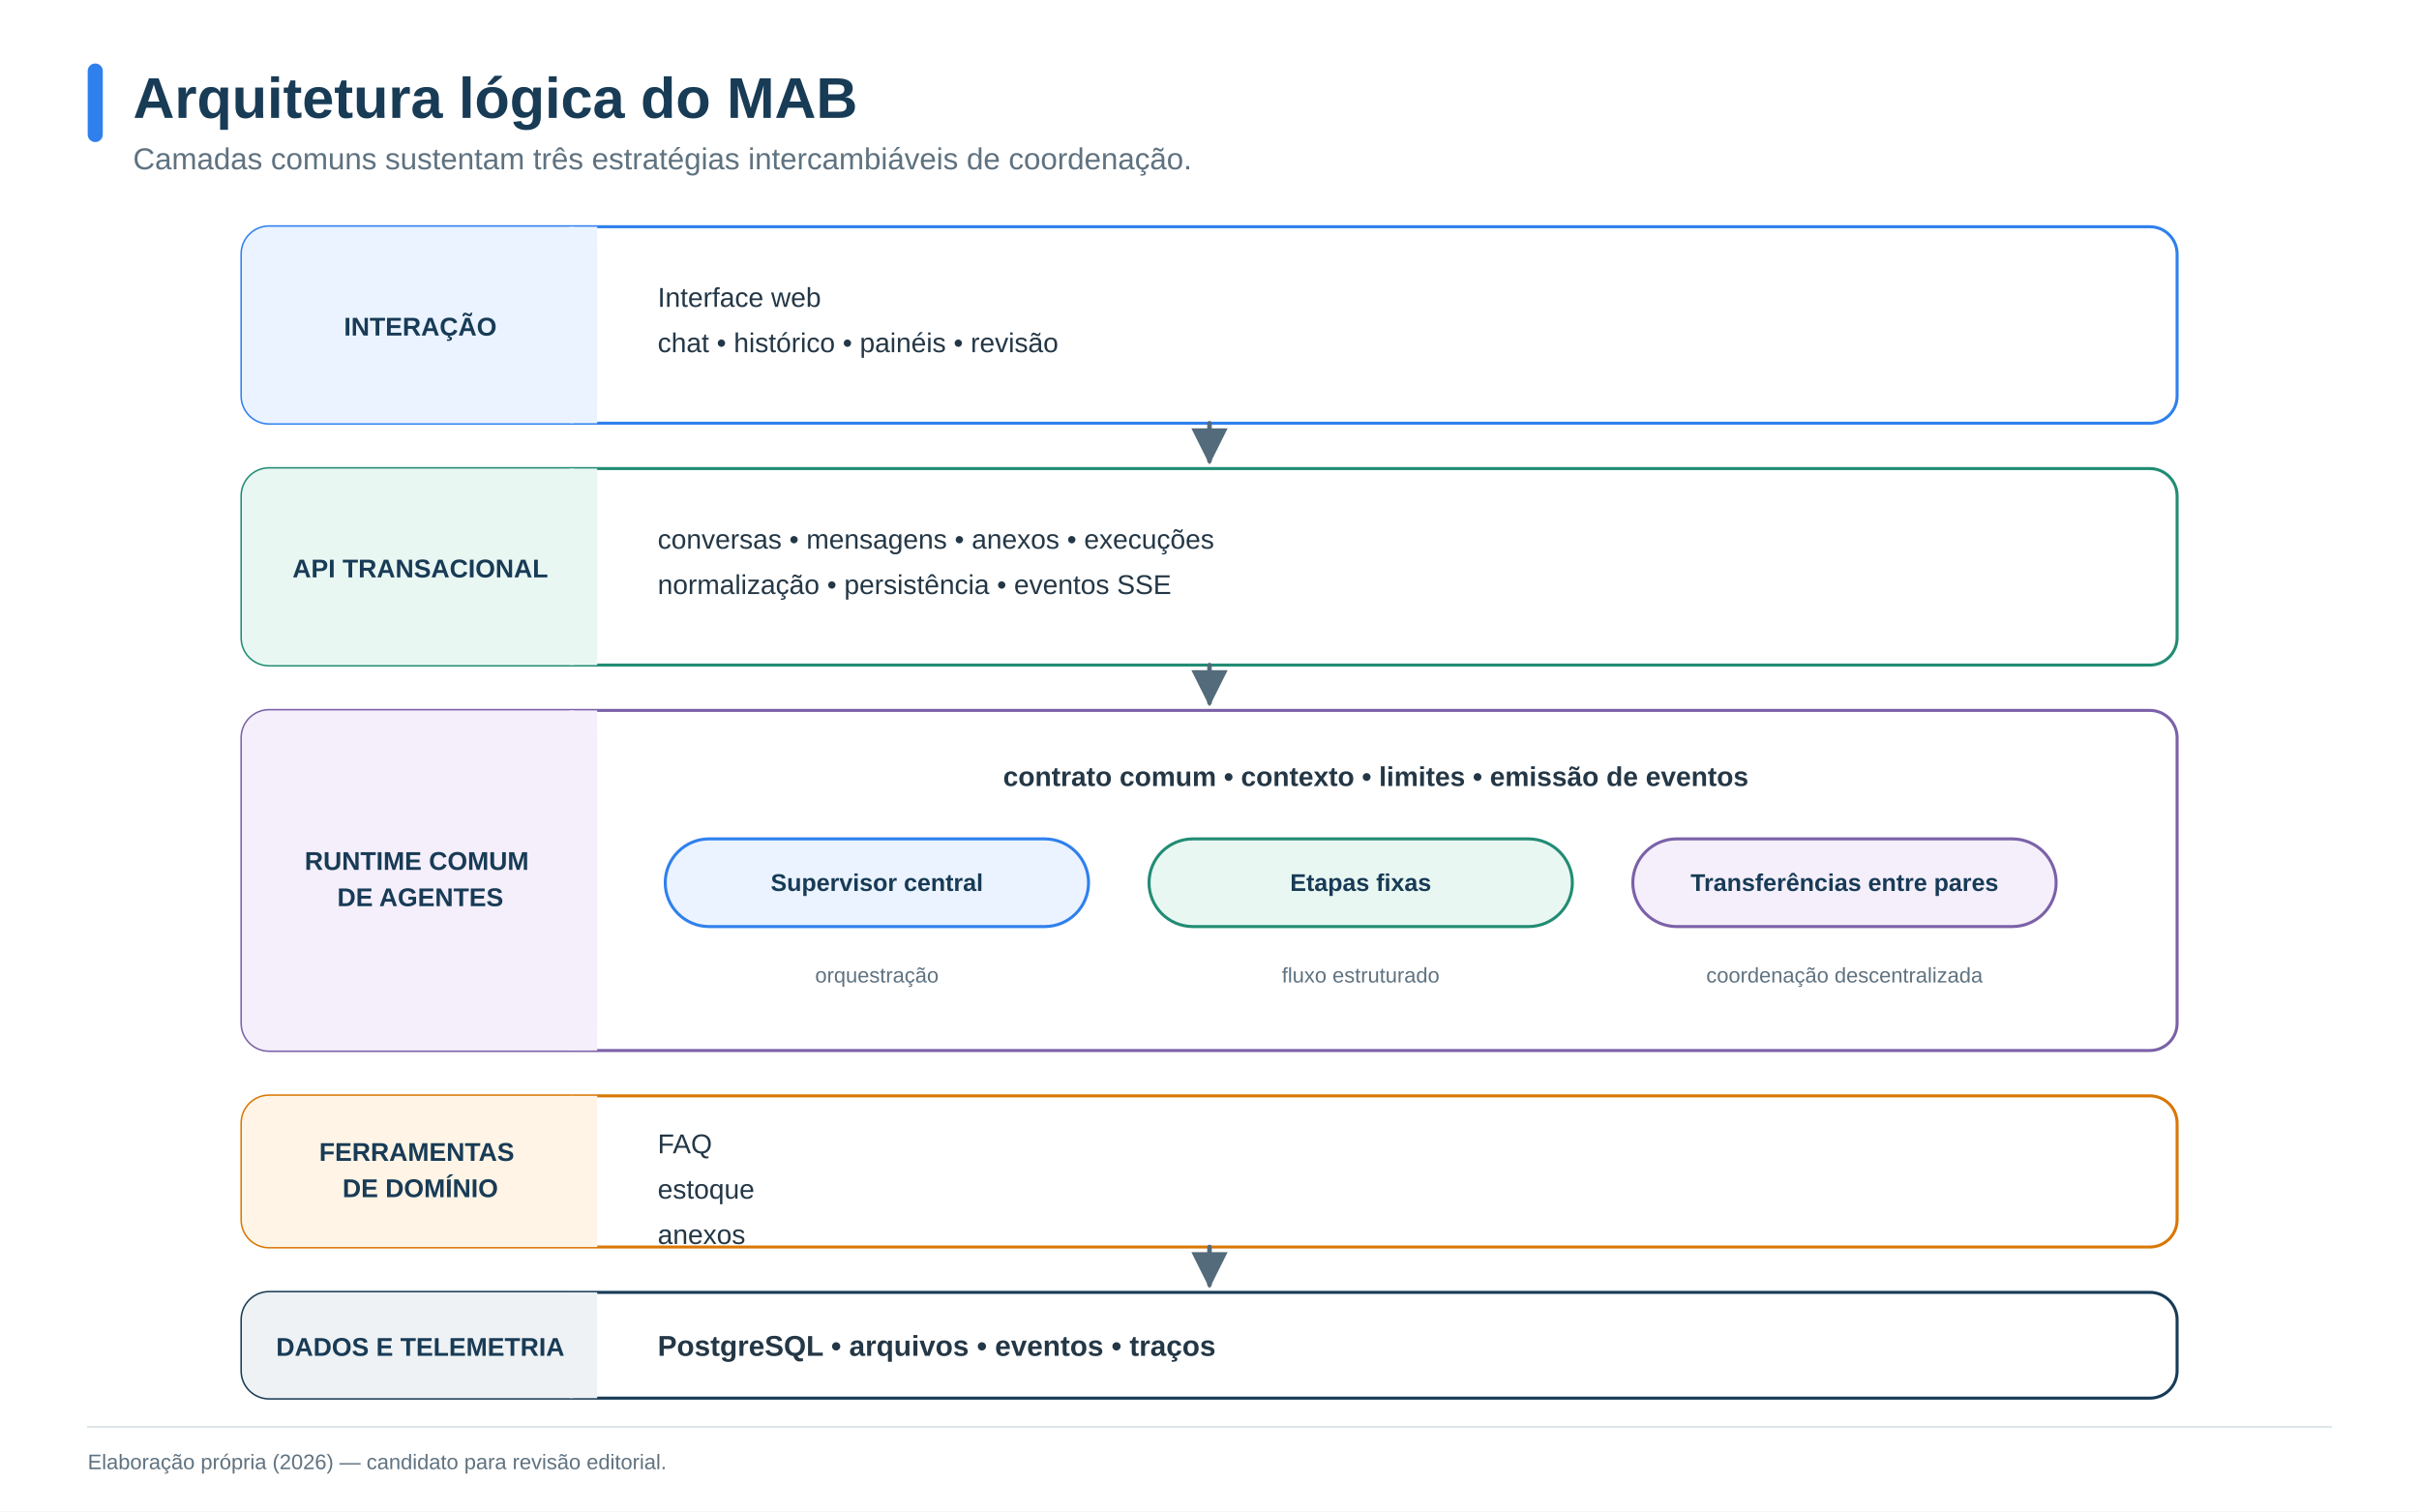
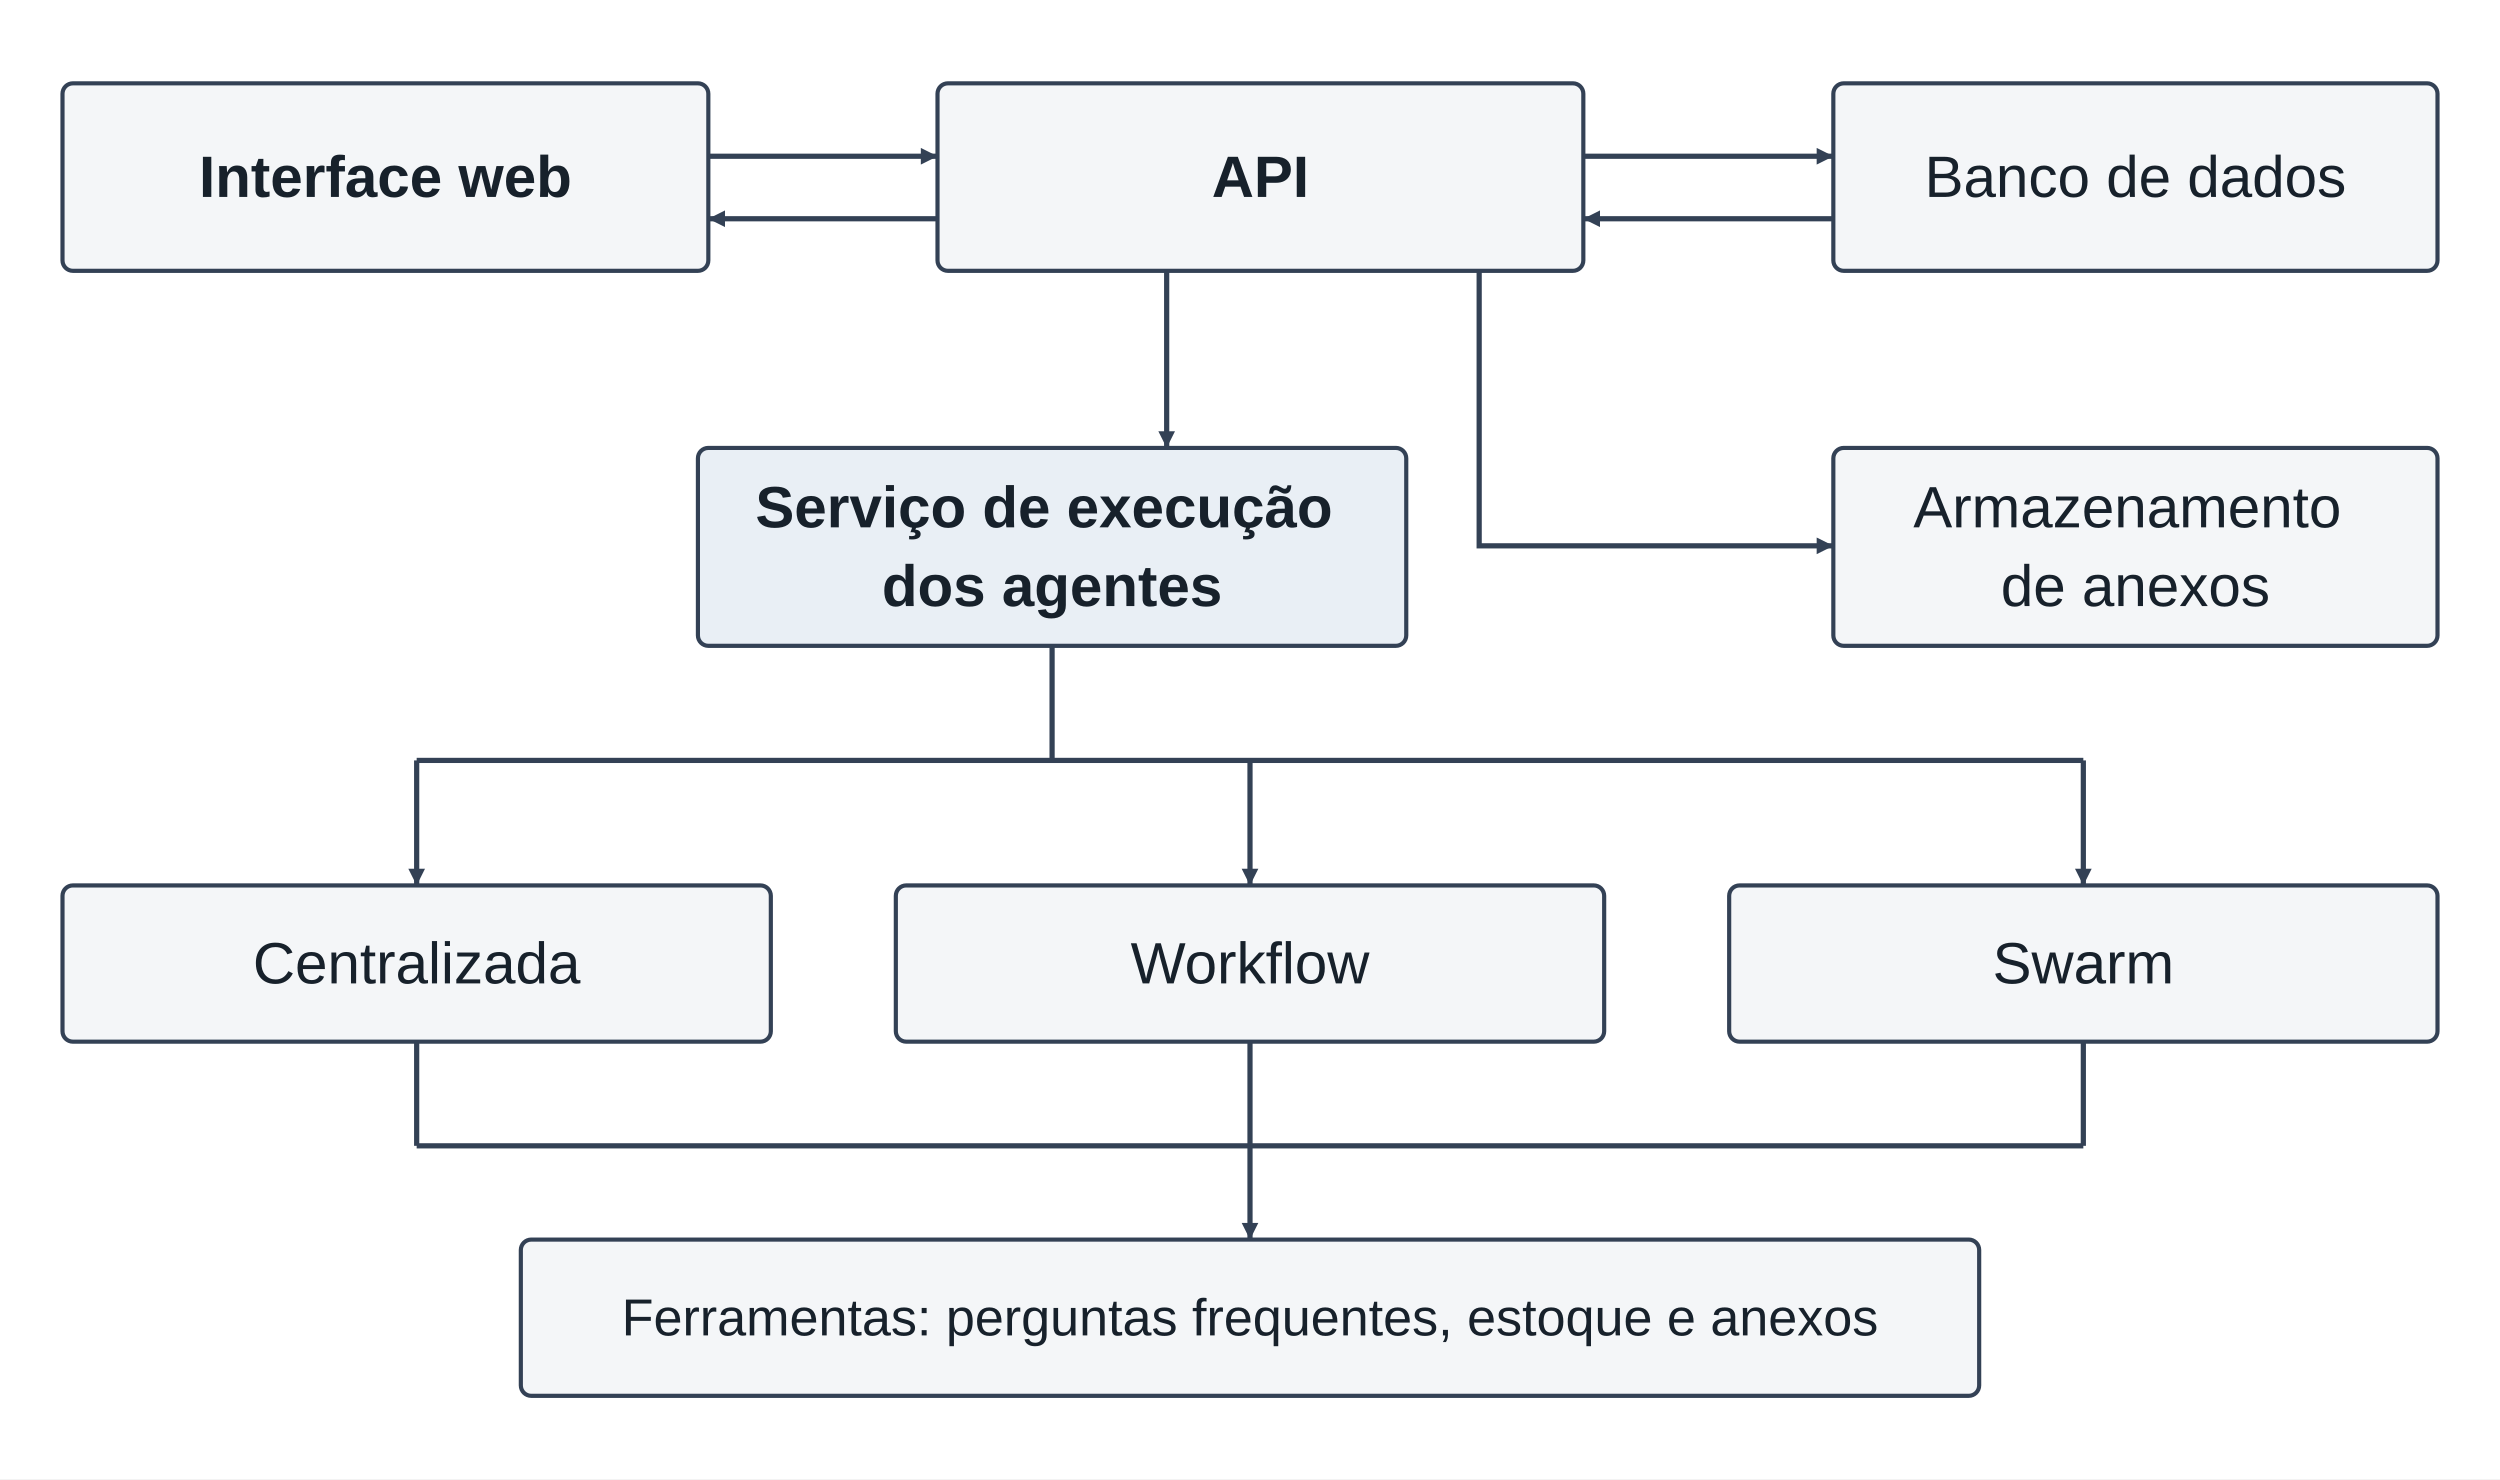
- <svg xmlns="http://www.w3.org/2000/svg" width="1600" height="1000" viewBox="0 0 1600 1000" role="img" aria-labelledby="title desc">
+ <svg xmlns="http://www.w3.org/2000/svg" width="1200" height="710" viewBox="0 0 1200 710" role="img" aria-labelledby="title desc">
  <defs>
-     <marker id="arrow" viewBox="0 0 10 10" refX="9" refY="5" markerWidth="8" markerHeight="8" orient="auto-start-reverse">
-       <path d="M 0 0 L 10 5 L 0 10 z" fill="#536B7A" />
+     <marker id="a" markerWidth="9" markerHeight="9" refX="8" refY="4" orient="auto" markerUnits="userSpaceOnUse">
+       <path d="M0,0 L8,4 L0,8 Z" fill="#334155" />
    </marker>
-     <marker id="arrowBlue" viewBox="0 0 10 10" refX="9" refY="5" markerWidth="8" markerHeight="8" orient="auto-start-reverse">
-       <path d="M 0 0 L 10 5 L 0 10 z" fill="#2F80ED" />
-     </marker>
-     <style>
-                 text { font-family: Arial, Helvetica, sans-serif; }
-                 .title { font-size: 38px; font-weight: 700; fill: #183B56; }
-                 .subtitle { font-size: 20px; fill: #5F7280; }
-                 .label { font-size: 22px; font-weight: 700; }
-                 .body { font-size: 18px; }
-                 .small { font-size: 15px; }
-                 .tiny { font-size: 13px; }
-               </style>
  </defs>
-   <rect width="1600" height="1000" fill="#FFFFFF" />
-   <rect x="58" y="42" width="10" height="52" rx="5" fill="#2F80ED" />
-   <text x="88" y="78" class="title">Arquitetura lógica do MAB</text>
-   <text x="88" y="112" class="subtitle">Camadas comuns sustentam três estratégias intercambiáveis de coordenação.</text>
-   <rect x="160" y="150" width="1280" height="130" rx="18" fill="#FFFFFF" stroke="#2F80ED" stroke-width="2" />
-   <rect x="160" y="150" width="235" height="130" rx="18" fill="#EAF3FF" />
-   <rect x="377" y="150" width="18" height="130" fill="#EAF3FF" />
-   <text x="278" y="222.0" font-size="17" font-weight="700" fill="#183B56" text-anchor="middle" font-style="normal">
-     <tspan x="278" dy="0">INTERAÇÃO</tspan>
-   </text>
-   <text x="435" y="203.0" font-size="18" font-weight="400" fill="#243746" text-anchor="start" font-style="normal">
-     <tspan x="435" dy="0">Interface web</tspan>
-     <tspan x="435" dy="30">chat • histórico • painéis • revisão</tspan>
-   </text>
-   <line x1="800" y1="280" x2="800" y2="305" stroke="#536B7A" stroke-width="3" stroke-linecap="round" marker-end="url(#arrow)" />
-   <rect x="160" y="310" width="1280" height="130" rx="18" fill="#FFFFFF" stroke="#218C74" stroke-width="2" />
-   <rect x="160" y="310" width="235" height="130" rx="18" fill="#E9F7F3" />
-   <rect x="377" y="310" width="18" height="130" fill="#E9F7F3" />
-   <text x="278" y="382.0" font-size="17" font-weight="700" fill="#183B56" text-anchor="middle" font-style="normal">
-     <tspan x="278" dy="0">API TRANSACIONAL</tspan>
-   </text>
-   <text x="435" y="363.0" font-size="18" font-weight="400" fill="#243746" text-anchor="start" font-style="normal">
-     <tspan x="435" dy="0">conversas • mensagens • anexos • execuções</tspan>
-     <tspan x="435" dy="30">normalização • persistência • eventos SSE</tspan>
-   </text>
-   <line x1="800" y1="440" x2="800" y2="465" stroke="#536B7A" stroke-width="3" stroke-linecap="round" marker-end="url(#arrow)" />
-   <rect x="160" y="470" width="1280" height="225" rx="18" fill="#FFFFFF" stroke="#7B61A8" stroke-width="2" />
-   <rect x="160" y="470" width="235" height="225" rx="18" fill="#F4EFFB" />
-   <rect x="377" y="470" width="18" height="225" fill="#F4EFFB" />
-   <text x="278" y="575.5" font-size="17" font-weight="700" fill="#183B56" text-anchor="middle" font-style="normal">
-     <tspan x="278" dy="0">RUNTIME COMUM</tspan>
-     <tspan x="278" dy="24">DE AGENTES</tspan>
-   </text>
-   <rect x="160" y="725" width="1280" height="100" rx="18" fill="#FFFFFF" stroke="#D97706" stroke-width="2" />
-   <rect x="160" y="725" width="235" height="100" rx="18" fill="#FFF4E5" />
-   <rect x="377" y="725" width="18" height="100" fill="#FFF4E5" />
-   <text x="278" y="768.0" font-size="17" font-weight="700" fill="#183B56" text-anchor="middle" font-style="normal">
-     <tspan x="278" dy="0">FERRAMENTAS</tspan>
-     <tspan x="278" dy="24">DE DOMÍNIO</tspan>
-   </text>
-   <text x="435" y="763.0" font-size="18" font-weight="400" fill="#243746" text-anchor="start" font-style="normal">
-     <tspan x="435" dy="0">FAQ</tspan>
-     <tspan x="435" dy="30">estoque</tspan>
-     <tspan x="435" dy="30">anexos</tspan>
-   </text>
-   <line x1="800" y1="825" x2="800" y2="850" stroke="#536B7A" stroke-width="3" stroke-linecap="round" marker-end="url(#arrow)" />
-   <rect x="160" y="855" width="1280" height="70" rx="18" fill="#FFFFFF" stroke="#183B56" stroke-width="2" />
-   <rect x="160" y="855" width="235" height="70" rx="18" fill="#EEF2F4" />
-   <rect x="377" y="855" width="18" height="70" fill="#EEF2F4" />
-   <text x="278" y="897.0" font-size="17" font-weight="700" fill="#183B56" text-anchor="middle" font-style="normal">
-     <tspan x="278" dy="0">DADOS E TELEMETRIA</tspan>
-   </text>
-   <text x="435" y="897.0" font-size="19" font-weight="600" fill="#243746" text-anchor="start" font-style="normal">
-     <tspan x="435" dy="0">PostgreSQL • arquivos • eventos • traços</tspan>
-   </text>
-   <text x="910" y="520" font-size="18" font-weight="600" fill="#243746" text-anchor="middle" font-style="normal">
-     <tspan x="910" dy="0">contrato comum • contexto • limites • emissão de eventos</tspan>
-   </text>
-   <rect x="440" y="555" width="280" height="58" rx="29.0" fill="#EAF3FF" stroke="#2F80ED" stroke-width="2" />
-   <text x="580.0" y="589.44" font-size="16" font-weight="700" fill="#183B56" text-anchor="middle" font-style="normal">
-     <tspan x="580.0" dy="0">Supervisor central</tspan>
-   </text>
-   <rect x="760" y="555" width="280" height="58" rx="29.0" fill="#E9F7F3" stroke="#218C74" stroke-width="2" />
-   <text x="900.0" y="589.44" font-size="16" font-weight="700" fill="#183B56" text-anchor="middle" font-style="normal">
-     <tspan x="900.0" dy="0">Etapas fixas</tspan>
-   </text>
-   <rect x="1080" y="555" width="280" height="58" rx="29.0" fill="#F4EFFB" stroke="#7B61A8" stroke-width="2" />
-   <text x="1220.0" y="589.44" font-size="16" font-weight="700" fill="#183B56" text-anchor="middle" font-style="normal">
-     <tspan x="1220.0" dy="0">Transferências entre pares</tspan>
-   </text>
-   <text x="580" y="650" font-size="14" font-weight="400" fill="#5F7280" text-anchor="middle" font-style="normal">
-     <tspan x="580" dy="0">orquestração</tspan>
-   </text>
-   <text x="900" y="650" font-size="14" font-weight="400" fill="#5F7280" text-anchor="middle" font-style="normal">
-     <tspan x="900" dy="0">fluxo estruturado</tspan>
-   </text>
-   <text x="1220" y="650" font-size="14" font-weight="400" fill="#5F7280" text-anchor="middle" font-style="normal">
-     <tspan x="1220" dy="0">coordenação descentralizada</tspan>
-   </text>
-   <line x1="58" y1="944" x2="1542" y2="944" stroke="#D6E0E5" stroke-width="1" stroke-linecap="round" />
-   <text x="58" y="972" font-size="14" font-weight="400" fill="#5F7280" text-anchor="start" font-style="normal">
-     <tspan x="58" dy="0">Elaboração própria (2026) — candidato para revisão editorial.</tspan>
-   </text>
+   <rect width="1200" height="710" fill="white" />
+   <g font-family="Arial, Helvetica, sans-serif" fill="#17212b">
+     <polyline points="340,75 450,75" fill="none" stroke="#334155" stroke-width="2.5" marker-end="url(#a)" />
+     <polyline points="450,105 340,105" fill="none" stroke="#334155" stroke-width="2.5" marker-end="url(#a)" />
+     <polyline points="760,75 880,75" fill="none" stroke="#334155" stroke-width="2.5" marker-end="url(#a)" />
+     <polyline points="880,105 760,105" fill="none" stroke="#334155" stroke-width="2.5" marker-end="url(#a)" />
+     <polyline points="710,130 710,262 880,262" fill="none" stroke="#334155" stroke-width="2.5" marker-end="url(#a)" />
+     <polyline points="560,130 560,215" fill="none" stroke="#334155" stroke-width="2.5" marker-end="url(#a)" />
+     <polyline points="505,310 505,365" fill="none" stroke="#334155" stroke-width="2.5" />
+     <polyline points="200,365 1000,365" fill="none" stroke="#334155" stroke-width="2.5" />
+     <polyline points="200,365 200,425" fill="none" stroke="#334155" stroke-width="2.5" marker-end="url(#a)" />
+     <polyline points="600,365 600,425" fill="none" stroke="#334155" stroke-width="2.5" marker-end="url(#a)" />
+     <polyline points="1000,365 1000,425" fill="none" stroke="#334155" stroke-width="2.5" marker-end="url(#a)" />
+     <polyline points="200,500 200,550" fill="none" stroke="#334155" stroke-width="2.5" />
+     <polyline points="600,500 600,550" fill="none" stroke="#334155" stroke-width="2.5" />
+     <polyline points="1000,500 1000,550" fill="none" stroke="#334155" stroke-width="2.5" />
+     <polyline points="200,550 1000,550" fill="none" stroke="#334155" stroke-width="2.5" />
+     <polyline points="600,550 600,595" fill="none" stroke="#334155" stroke-width="2.5" marker-end="url(#a)" />
+     <rect x="30" y="40" width="310" height="90" rx="5" fill="#f4f6f8" stroke="#334155" stroke-width="2" />
+     <text x="185.0" y="94.52" font-size="28" font-weight="700" text-anchor="middle">
+       <tspan x="185.0" dy="0">Interface web</tspan>
+     </text>
+     <rect x="450" y="40" width="310" height="90" rx="5" fill="#f4f6f8" stroke="#334155" stroke-width="2" />
+     <text x="605.0" y="94.52" font-size="28" font-weight="700" text-anchor="middle">
+       <tspan x="605.0" dy="0">API</tspan>
+     </text>
+     <rect x="880" y="40" width="290" height="90" rx="5" fill="#f4f6f8" stroke="#334155" stroke-width="2" />
+     <text x="1025.0" y="94.52" font-size="28" font-weight="400" text-anchor="middle">
+       <tspan x="1025.0" dy="0">Banco de dados</tspan>
+     </text>
+     <rect x="880" y="215" width="290" height="95" rx="5" fill="#f4f6f8" stroke="#334155" stroke-width="2" />
+     <text x="1025.0" y="253.12" font-size="28" font-weight="400" text-anchor="middle">
+       <tspan x="1025.0" dy="0">Armazenamento</tspan>
+       <tspan x="1025.0" dy="37.8">de anexos</tspan>
+     </text>
+     <rect x="335" y="215" width="340" height="95" rx="5" fill="#e9eff5" stroke="#334155" stroke-width="2" />
+     <text x="505.0" y="253.12" font-size="28" font-weight="700" text-anchor="middle">
+       <tspan x="505.0" dy="0">Serviço de execução</tspan>
+       <tspan x="505.0" dy="37.8">dos agentes</tspan>
+     </text>
+     <rect x="30" y="425" width="340" height="75" rx="5" fill="#f4f6f8" stroke="#334155" stroke-width="2" />
+     <text x="200.0" y="472.02" font-size="28" font-weight="400" text-anchor="middle">
+       <tspan x="200.0" dy="0">Centralizada</tspan>
+     </text>
+     <rect x="430" y="425" width="340" height="75" rx="5" fill="#f4f6f8" stroke="#334155" stroke-width="2" />
+     <text x="600.0" y="472.02" font-size="28" font-weight="400" text-anchor="middle">
+       <tspan x="600.0" dy="0">Workflow</tspan>
+     </text>
+     <rect x="830" y="425" width="340" height="75" rx="5" fill="#f4f6f8" stroke="#334155" stroke-width="2" />
+     <text x="1000.0" y="472.02" font-size="28" font-weight="400" text-anchor="middle">
+       <tspan x="1000.0" dy="0">Swarm</tspan>
+     </text>
+     <rect x="250" y="595" width="700" height="75" rx="5" fill="#f4f6f8" stroke="#334155" stroke-width="2" />
+     <text x="600.0" y="641.0" font-size="25" font-weight="400" text-anchor="middle">
+       <tspan x="600.0" dy="0">Ferramentas: perguntas frequentes, estoque e anexos</tspan>
+     </text>
+   </g>
</svg>
